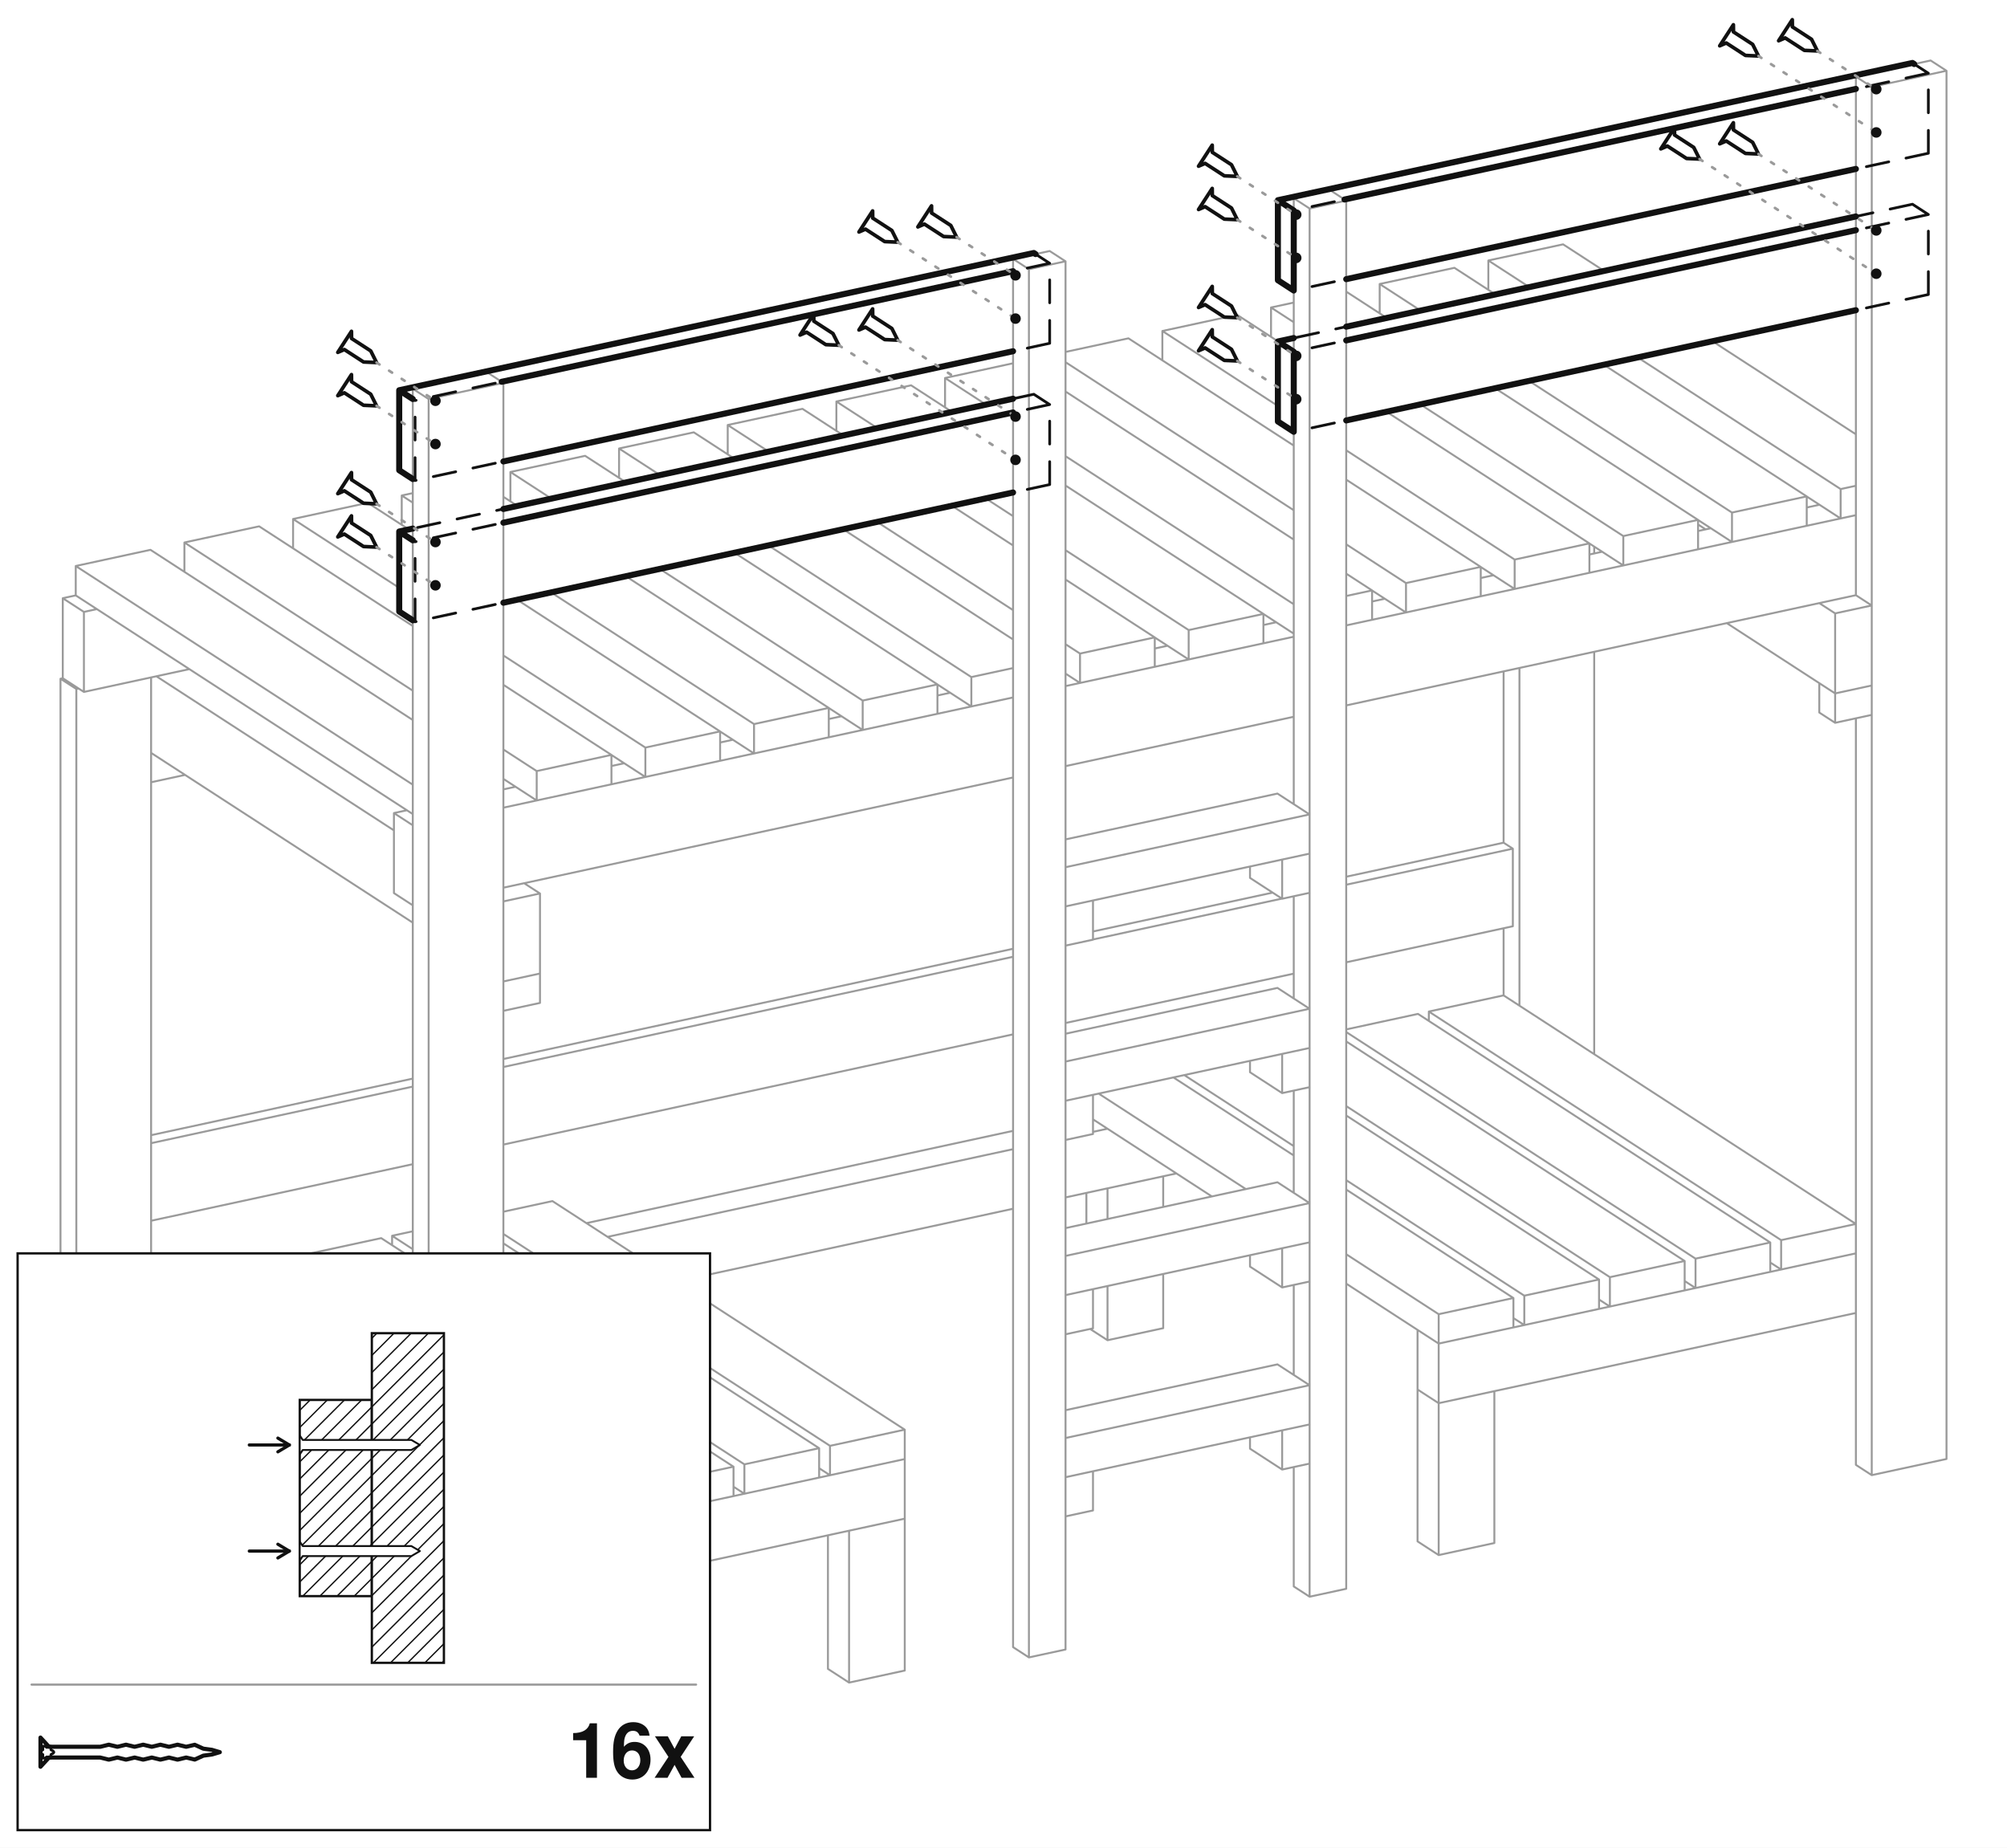
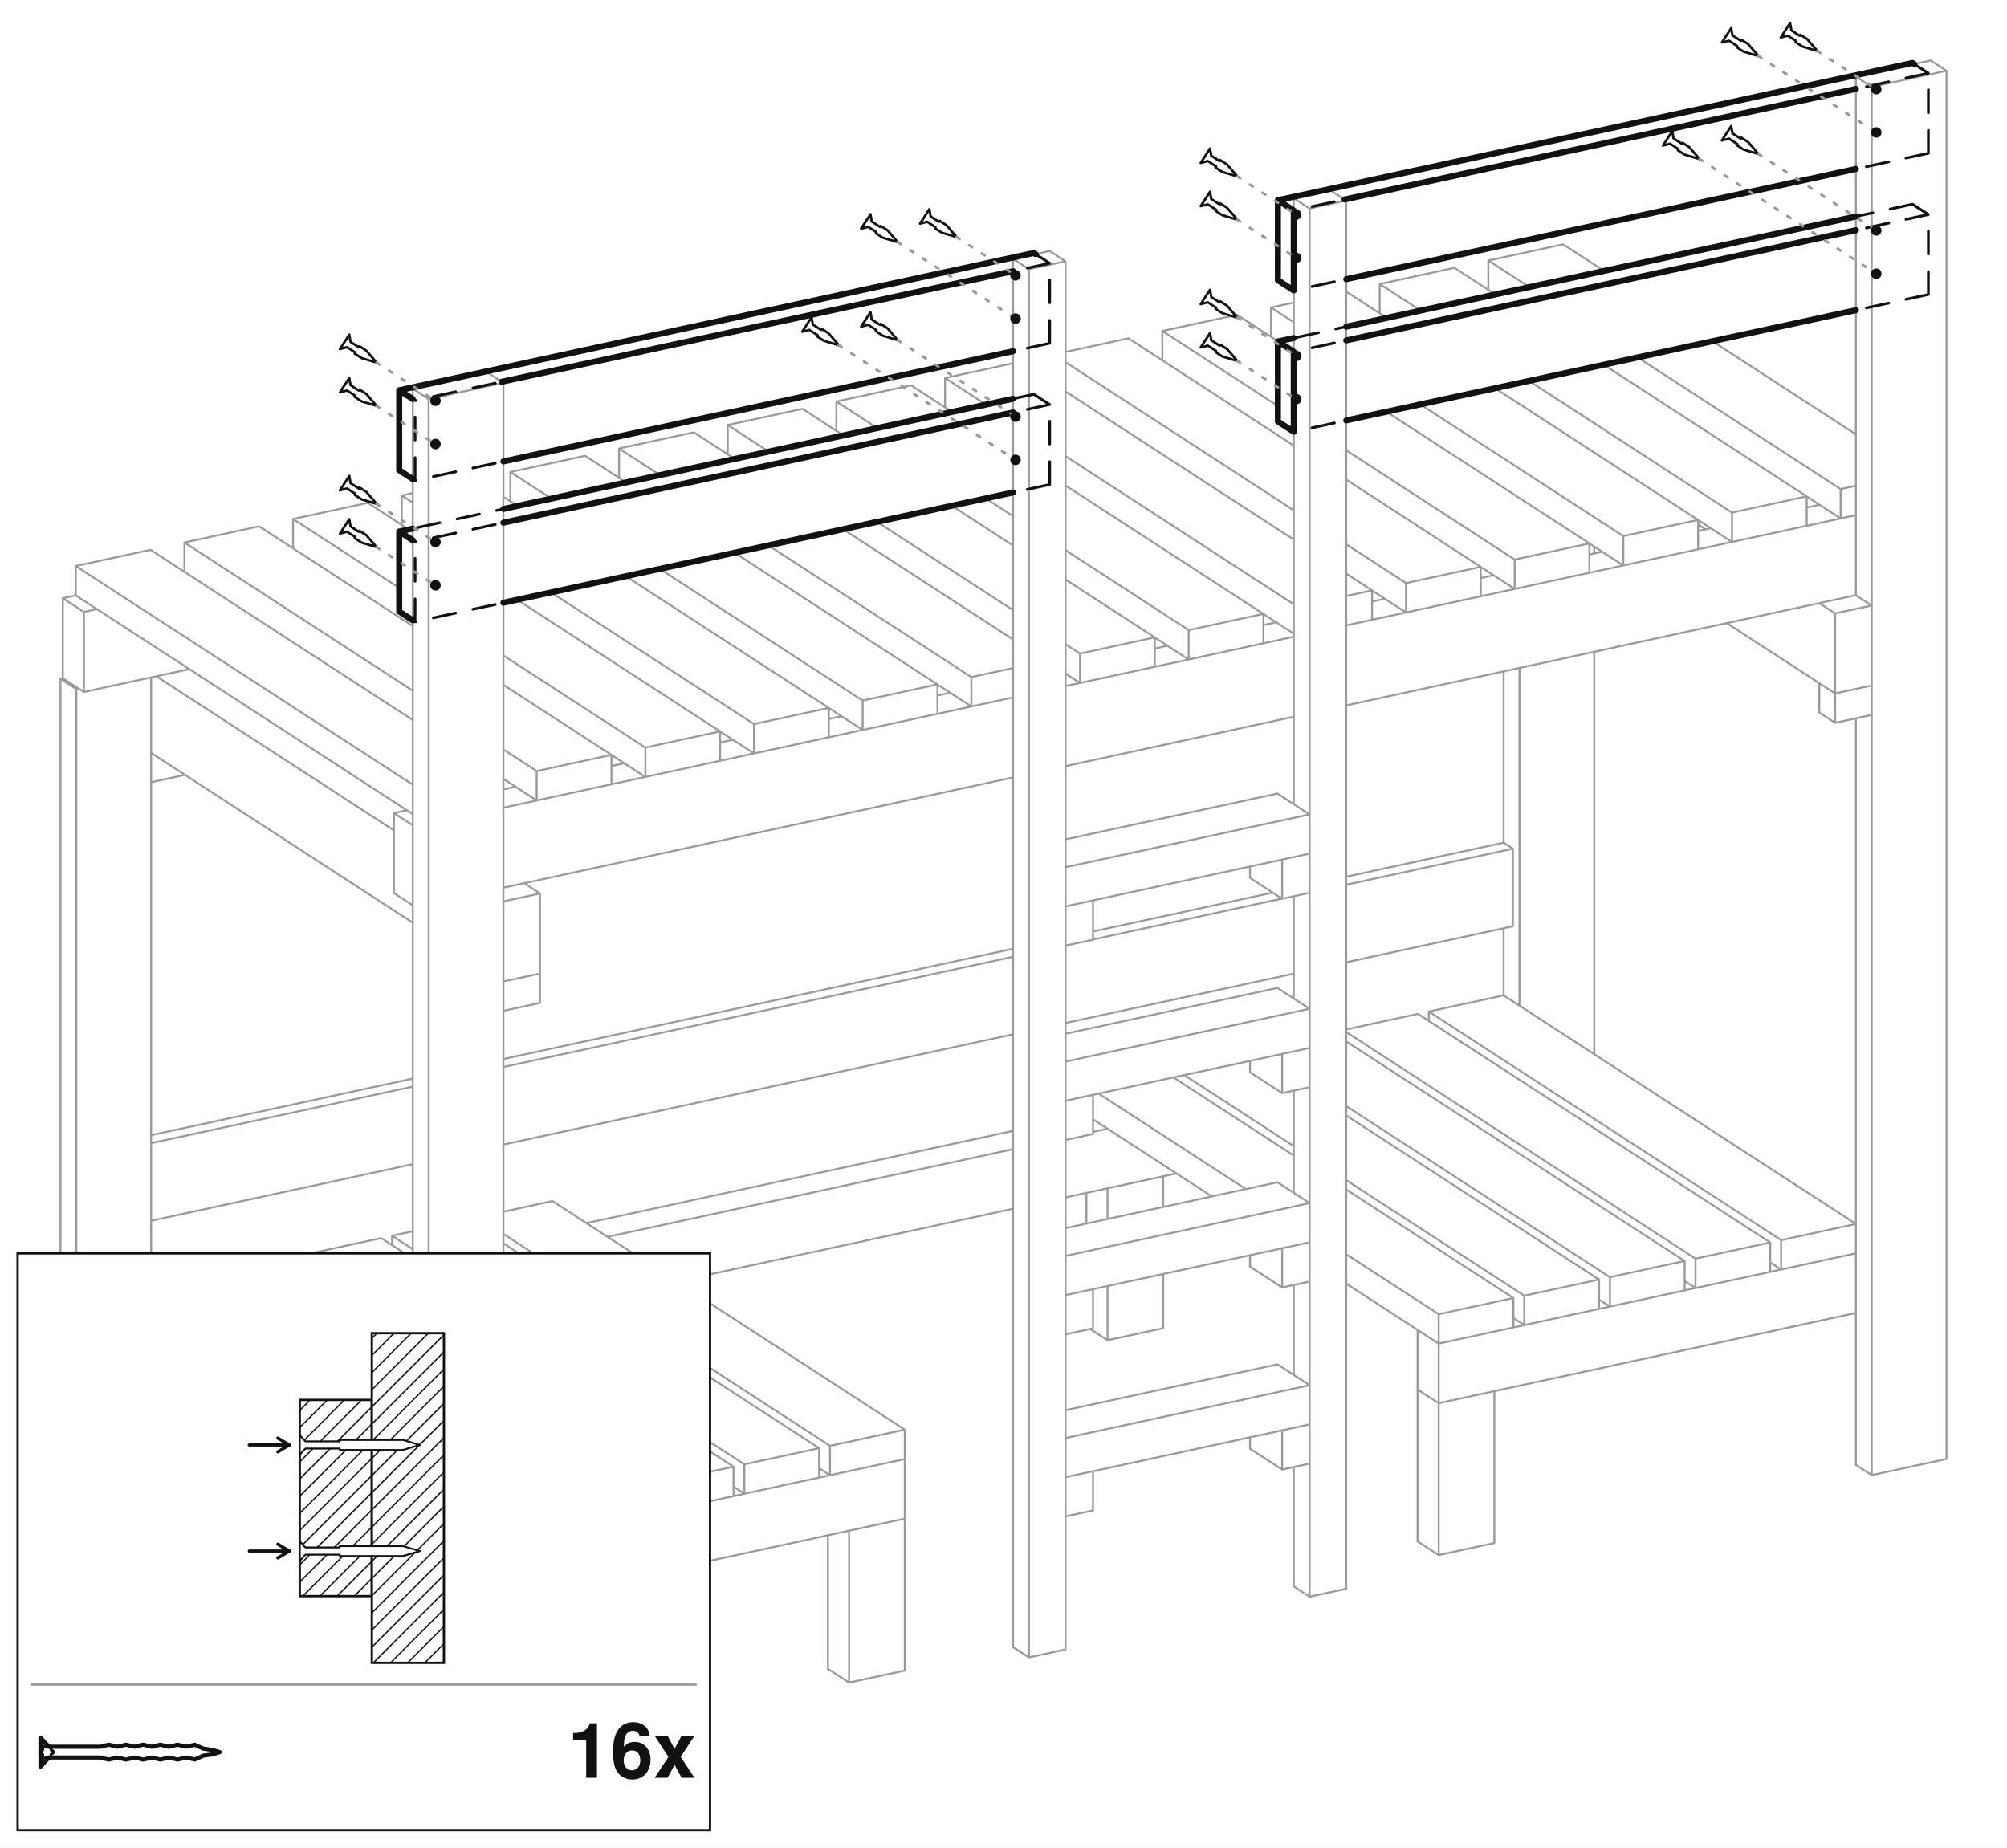
<svg xmlns="http://www.w3.org/2000/svg" viewBox="-1139.38 -919.23 2278.77 2098">
  <rect x="-1139.38" y="-919.23" width="2278.77" height="2098" fill="#ffffff" />
  <path d="M-967.82,592.05 L-961.82,595.94 M-961.82,663.63 L-961.82,595.94 M-967.82,659.73 L-961.82,663.63 M10.87,364.81 L-473.53,469.57 M196.35,413.14 L70.44,440.37 M10.87,453.25 L-371.29,535.91 M-883.59,646.71 L-961.82,663.63 M118.11,362.37 L101.61,365.94 M10.87,385.57 L-449.53,485.14 M-920.26,688.01 L-920.26,654.64 M-967.82,659.73 L-961.82,663.63 M-961.82,697 L-961.82,663.63 M-967.82,693.11 L-961.82,697 M-920.26,688.01 L-961.82,697 M-920.26,654.64 L-961.82,663.63 M670.7,277.72 L670.7,-179.16 M670.7,-290.79 L670.7,-298.63 M567.82,210.97 L567.82,134.75 M567.82,37.59 L567.82,-156.92 M585.82,222.65 L585.82,-160.81 M-967.82,832.19 L-967.82,-150.07 M-1070.7,838.87 L-1070.7,-148.58 M-1070.7,-148.58 L-1052.7,-136.91 M-1052.7,850.55 L-1052.7,-136.91 M-1070.7,838.87 L-1052.7,850.55 M-1068.1,-149.15 L-1070.7,-148.58 M-967.82,832.19 L-1052.7,850.55 M-1050.1,-137.47 L-1052.7,-136.91 M567.82,37.59 L578.32,44.4 M578.32,132.48 L578.32,44.4 M567.82,37.59 L389.13,76.23 M305.65,94.29 L101.61,138.42 M10.87,158.04 L-567.82,283.2 M-670.7,305.45 L-967.82,369.71 M578.32,132.48 L389.13,173.4 M329.56,186.28 L70.44,242.33 M10.87,255.21 L-567.82,380.37 M-670.7,402.62 L-967.82,466.88 M578.32,44.4 L389.13,85.32 M316.15,101.1 L101.61,147.5 M10.87,167.13 L-567.82,292.29 M-670.7,314.54 L-967.82,378.8 M-1068.1,-149.15 L-1068.1,-240.01 M-1068.1,-240.01 L-1044.1,-224.44 M-1044.1,-133.57 L-1044.1,-224.44 M-1068.1,-149.15 L-1044.1,-133.57 M-1053.37,-243.19 L-1068.1,-240.01 M-924.34,-159.47 L-1044.1,-133.57 M-1029.37,-227.62 L-1044.1,-224.44 M-688.7,958.77 L-688.7,914.27 M-688.7,914.27 L-670.7,925.94 M-670.7,970.45 L-670.7,925.94 M-688.7,958.77 L-670.7,970.45 M-686.1,913.7 L-688.7,914.27 M1052.7,-850.55 L1070.7,-838.87 M1070.7,737.35 L1070.7,-838.87 M967.82,744.02 L967.82,-103.61 M967.82,-243.43 L967.82,-832.19 M967.82,-832.19 L985.82,-820.51 M985.82,755.7 L985.82,-820.51 M967.82,744.02 L985.82,755.7 M1052.7,-850.55 L967.82,-832.19 M1070.7,737.35 L985.82,755.7 M1070.7,-838.87 L985.82,-820.51 M-585.82,-496.17 L-567.82,-484.49 M-567.82,1091.72 L-567.82,-484.49 M-670.7,1098.4 L-670.7,-477.81 M-670.7,-477.81 L-652.7,-466.13 M-652.7,1110.08 L-652.7,-466.13 M-670.7,1098.4 L-652.7,1110.08 M-585.82,-496.17 L-670.7,-477.81 M-567.82,1091.72 L-652.7,1110.08 M-567.82,-484.49 L-652.7,-466.13 M985.82,-107.51 L985.82,-140.88 M926.26,-110.19 L926.26,-143.57 M926.26,-143.57 L944.26,-131.89 M944.26,-98.52 L944.26,-131.89 M926.26,-110.19 L944.26,-98.52 M985.82,-107.51 L944.26,-98.52 M985.82,-140.88 L944.26,-131.89 M-967.82,-31.02 L-967.82,-64.4 M-929.24,-39.36 L-967.82,-31.02 M-526.26,219.53 L-526.26,186.15 M-567.82,228.52 L-567.82,195.14 M-526.26,219.53 L-567.82,228.52 M-526.26,186.15 L-567.82,195.14 M967.82,-243.43 L985.82,-231.75 M985.82,-140.88 L985.82,-231.75 M788.62,-323.74 L797.22,-318.16 M926.26,-234.44 L944.26,-222.76 M944.26,-131.89 L944.26,-222.76 M821.22,-211.72 L944.26,-131.89 M985.82,-140.88 L944.26,-131.89 M985.82,-231.75 L944.26,-222.76 M-544.26,83.6 L-526.26,95.28 M-526.26,186.15 L-526.26,95.28 M-961.82,-151.37 L-692.1,23.64 M-567.82,195.14 L-567.82,104.27 M-967.82,-64.4 L-670.7,128.39 M-526.26,186.15 L-567.82,195.14 M-526.26,95.28 L-567.82,104.27 M-692.1,94.82 L-692.1,3.95 M-692.1,3.95 L-670.7,17.84 M-692.1,94.82 L-670.7,108.7 M926.5,-346.12 L912,-342.98 M803.13,-319.43 L788.62,-316.3 M679.75,-292.75 L665.25,-289.61 M556.38,-266.07 L541.87,-262.93 M433,-239.38 L418.5,-236.25 M309.63,-212.7 L295.12,-209.56 M186.25,-186.02 L171.75,-182.88 M-60.5,-132.65 L-75,-129.51 M-183.87,-105.97 L-198.38,-102.83 M-307.25,-79.28 L-321.75,-76.15 M-430.62,-52.6 L-445.13,-49.46 M-554,-25.92 L-567.82,-22.93 M-677.37,0.77 L-692.1,3.95 M967.82,-243.43 L389.13,-118.27 M329.56,-105.39 L70.44,-49.34 M10.87,-36.46 L-567.82,88.7 M967.82,-334.29 L389.13,-209.13 M329.56,-196.25 L70.44,-140.21 M10.87,-127.32 L-567.82,-2.16 M470.11,658.45 L470.11,590.77 M470.11,590.77 L494.11,606.34 M494.11,674.02 L494.11,606.34 M470.11,658.45 L494.11,674.02 M967.82,571.57 L494.11,674.02 M967.82,503.88 L494.11,606.34 M-112.11,805.13 L-112.11,737.45 M-692.1,909.81 L-692.1,842.13 M-692.1,842.13 L-670.7,856.01 M-692.1,909.81 L-670.7,923.7 M-670.7,837.5 L-692.1,842.13 M-112.11,805.13 L-567.82,903.7 M-112.11,737.45 L-567.82,836.01 M181.33,588.84 L181.33,527.3 M181.33,451.22 L181.33,416.39 M94.11,470.08 L94.11,435.25 M118.11,602.52 L118.11,540.97 M118.11,464.89 L118.11,430.06 M98.42,589.74 L118.11,602.52 M181.33,588.84 L118.11,602.52 M181.33,416.39 L118.11,430.06 M557.33,832.8 L557.33,660.35 M470.11,830.91 L470.11,658.45 M470.11,658.45 L494.11,674.02 M494.11,846.48 L494.11,674.02 M470.11,830.91 L494.11,846.48 M557.33,832.8 L494.11,846.48 M557.33,660.35 L494.11,674.02 M-112.11,977.59 L-112.11,805.13 M-199.33,975.69 L-199.33,824 M-175.33,991.26 L-175.33,818.81 M-199.33,975.69 L-175.33,991.26 M-112.11,977.59 L-175.33,991.26 M-112.11,805.13 L-175.33,818.81 M311.06,629.92 L347.56,653.6 M347.56,698.11 L347.56,653.6 M70.44,758.05 L70.44,713.54 M311.06,629.92 L70.44,681.96 M347.56,698.11 L70.44,758.05 M347.56,653.6 L70.44,713.54 M311.06,423.16 L347.56,446.84 M347.56,491.35 L347.56,446.84 M70.44,551.28 L70.44,506.78 M311.06,423.16 L70.44,475.2 M347.56,491.35 L70.44,551.28 M347.56,446.84 L70.44,506.78 M311.06,202.49 L347.56,226.17 M347.56,270.68 L347.56,226.17 M70.44,330.61 L70.44,286.11 M311.06,202.49 L70.44,254.53 M347.56,270.68 L70.44,330.61 M347.56,226.17 L70.44,286.11 M311.06,-18.18 L347.56,5.5 M347.56,50.01 L347.56,5.5 M70.44,109.94 L70.44,65.44 M311.06,-18.18 L70.44,33.86 M347.56,50.01 L70.44,109.94 M347.56,5.5 L70.44,65.44 M371.13,-703.14 L389.13,-691.46 M389.13,884.75 L389.13,-691.46 M329.56,882.07 L329.56,746.51 M329.56,641.93 L329.56,539.74 M329.56,435.16 L329.56,319.08 M329.56,214.49 L329.56,98.41 M329.56,-6.18 L329.56,-694.15 M329.56,-694.15 L347.56,-682.47 M347.56,893.74 L347.56,-682.47 M329.56,882.07 L347.56,893.74 M371.13,-703.14 L329.56,-694.15 M389.13,884.75 L347.56,893.74 M389.13,-691.46 L347.56,-682.47 M52.44,-634.21 L70.44,-622.53 M70.44,953.68 L70.44,-622.53 M10.87,950.99 L10.87,-625.22 M10.87,-625.22 L28.87,-613.54 M28.87,962.67 L28.87,-613.54 M10.87,950.99 L28.87,962.67 M52.44,-634.21 L10.87,-625.22 M70.44,953.68 L28.87,962.67 M70.44,-622.53 L28.87,-613.54 M347.56,742.61 L347.56,698.11 M279.89,725.67 L279.89,712.75 M316.39,749.36 L316.39,704.85 M279.89,725.67 L316.39,749.36 M347.56,742.61 L316.39,749.36 M347.56,698.11 L316.39,704.85 M347.56,535.85 L347.56,491.35 M279.89,518.91 L279.89,505.98 M316.39,542.59 L316.39,498.09 M279.89,518.91 L316.39,542.59 M347.56,535.85 L316.39,542.59 M347.56,491.35 L316.39,498.09 M347.56,315.18 L347.56,270.68 M279.89,298.24 L279.89,285.31 M316.39,321.93 L316.39,277.42 M279.89,298.24 L316.39,321.93 M347.56,315.18 L316.39,321.93 M347.56,270.68 L316.39,277.42 M347.56,94.51 L347.56,50.01 M279.89,77.57 L279.89,64.64 M316.39,101.26 L316.39,56.75 M279.89,77.57 L316.39,101.26 M347.56,94.51 L316.39,101.26 M347.56,50.01 L316.39,56.75 M101.61,795.81 L101.61,751.3 M70.44,802.55 L70.44,758.05 M101.61,795.81 L70.44,802.55 M101.61,751.3 L70.44,758.05 M101.61,589.05 L101.61,544.54 M70.44,595.79 L70.44,551.28 M101.61,589.05 L70.44,595.79 M101.61,544.54 L70.44,551.28 M101.61,368.38 L101.61,323.87 M70.44,375.12 L70.44,330.61 M101.61,368.38 L70.44,375.12 M101.61,323.87 L70.44,330.61 M101.61,147.71 L101.61,103.2 M70.44,154.45 L70.44,109.94 M101.61,147.71 L70.44,154.45 M101.61,103.2 L70.44,109.94 M567.82,210.97 L967.82,470.5 M967.82,503.88 L967.82,470.5 M482.95,240 L482.95,229.32 M482.95,229.32 L882.95,488.86 M882.95,522.24 L882.95,488.86 M870.61,514.23 L882.95,522.24 M567.82,210.97 L482.95,229.32 M967.82,503.88 L882.95,522.24 M967.82,470.5 L882.95,488.86 M470.61,231.99 L870.61,491.53 M870.61,524.91 L870.61,491.53 M389.13,252.55 L785.74,509.88 M785.74,543.26 L785.74,509.88 M773.4,535.26 L785.74,543.26 M470.61,231.99 L389.13,249.62 M870.61,524.91 L785.74,543.26 M870.61,491.53 L785.74,509.88 M389.13,263.23 L773.4,512.55 M773.4,545.93 L773.4,512.55 M389.13,336.65 L688.53,530.91 M688.53,564.29 L688.53,530.91 M676.19,556.28 L688.53,564.29 M773.4,545.93 L688.53,564.29 M773.4,512.55 L688.53,530.91 M389.13,347.32 L676.19,533.58 M676.19,566.96 L676.19,533.58 M205.27,301.45 L329.56,382.1 M389.13,420.75 L591.32,551.93 M591.32,585.31 L591.32,551.93 M578.98,577.31 L591.32,585.31 M676.19,566.96 L591.32,585.31 M676.19,533.58 L591.32,551.93 M192.93,304.12 L329.56,392.77 M389.13,431.42 L578.98,554.6 M578.98,587.98 L578.98,554.6 M108.06,322.48 L275.19,430.92 M389.13,504.85 L494.11,572.96 M494.11,606.34 L494.11,572.96 M101.61,351.67 L236.61,439.26 M389.13,538.23 L494.11,606.34 M578.98,587.98 L494.11,606.34 M578.98,554.6 L494.11,572.96 M-900.95,528.64 L-670.7,678.04 M-567.82,744.78 L-500.95,788.17 M-500.95,821.55 L-500.95,788.17 M-967.82,558.67 L-670.7,751.46 M-967.82,592.05 L-670.7,784.84 M-900.95,528.64 L-967.82,543.1 M-500.95,821.55 L-567.82,836.01 M-500.95,788.17 L-567.82,802.63 M-803.74,507.61 L-670.7,593.94 M-567.82,660.68 L-403.74,767.15 M-403.74,800.52 L-403.74,767.15 M-888.61,536.64 L-888.61,525.97 M-888.61,525.97 L-670.7,667.36 M-567.82,734.11 L-488.61,785.5 M-488.61,818.88 L-488.61,785.5 M-500.95,810.87 L-488.61,818.88 M-803.74,507.61 L-888.61,525.97 M-403.74,800.52 L-488.61,818.88 M-403.74,767.15 L-488.61,785.5 M-706.53,486.59 L-670.7,509.84 M-567.82,576.58 L-306.53,746.12 M-306.53,779.5 L-306.53,746.12 M-791.4,515.62 L-791.4,504.94 M-791.4,504.94 L-670.7,583.26 M-567.82,650.01 L-391.4,764.48 M-391.4,797.86 L-391.4,764.48 M-403.74,789.85 L-391.4,797.86 M-706.53,486.59 L-791.4,504.94 M-306.53,779.5 L-391.4,797.86 M-306.53,746.12 L-391.4,764.48 M-567.82,492.48 L-209.32,725.1 M-209.32,758.47 L-209.32,725.1 M-694.19,494.59 L-694.19,483.92 M-694.19,483.92 L-670.7,499.16 M-567.82,565.91 L-294.19,743.45 M-294.19,776.83 L-294.19,743.45 M-306.53,768.82 L-294.19,776.83 M-670.7,478.84 L-694.19,483.92 M-209.32,758.47 L-294.19,776.83 M-209.32,725.1 L-294.19,743.45 M-512.11,444.54 L-112.11,704.07 M-112.11,737.45 L-112.11,704.07 M-567.82,481.81 L-196.98,722.43 M-196.98,755.81 L-196.98,722.43 M-209.32,747.8 L-196.98,755.81 M-512.11,444.54 L-567.82,456.59 M-112.11,737.45 L-196.98,755.81 M-112.11,704.07 L-196.98,722.43 M635.37,-641.81 L681.92,-611.62 M804.95,-531.79 L967.82,-426.11 M550.5,-590.15 L550.5,-623.46 M550.5,-623.46 L597.05,-593.26 M720.08,-513.43 L950.5,-363.92 M950.5,-330.55 L950.5,-363.92 M912,-355.53 L950.5,-330.55 M635.37,-641.81 L550.5,-623.46 M967.82,-334.29 L950.5,-330.55 M967.82,-367.67 L950.5,-363.92 M-475,-401.66 L-428.46,-371.46 M-305.43,-291.64 L-75,-142.13 M-75,-108.75 L-75,-142.13 M-559.87,-350 L-559.87,-383.31 M-559.87,-383.31 L-513.33,-353.11 M-390.3,-273.28 L-159.87,-123.77 M-159.87,-90.39 L-159.87,-123.77 M-198.38,-115.38 L-159.87,-90.39 M-475,-401.66 L-559.87,-383.31 M-75,-108.75 L-159.87,-90.39 M-75,-142.13 L-159.87,-123.77 M-567.82,-355.16 L-551.83,-344.78 M-428.8,-264.95 L-198.38,-115.44 M-198.38,-82.07 L-198.38,-115.44 M-683.25,-323.31 L-683.25,-356.62 M-683.25,-356.62 L-670.7,-348.48 M-513.67,-246.6 L-283.25,-97.09 M-283.25,-63.71 L-283.25,-97.09 M-321.75,-88.69 L-283.25,-63.71 M-670.7,-359.34 L-683.25,-356.62 M-198.38,-82.07 L-283.25,-63.71 M-198.38,-115.44 L-283.25,-97.09 M-721.75,-348.3 L-675.21,-318.1 M-552.18,-238.27 L-321.75,-88.76 M-321.75,-55.38 L-321.75,-88.76 M-806.62,-296.63 L-806.62,-329.94 M-806.62,-329.94 L-686.1,-251.74 M-567.82,-175 L-406.62,-70.41 M-406.62,-37.03 L-406.62,-70.41 M-445.13,-62.01 L-406.62,-37.03 M-721.75,-348.3 L-806.62,-329.94 M-321.75,-55.38 L-406.62,-37.03 M-321.75,-88.76 L-406.62,-70.41 M-845.13,-321.61 L-670.7,-208.43 M-567.82,-141.69 L-445.13,-62.08 M-445.13,-28.7 L-445.13,-62.08 M-930,-269.95 L-930,-303.26 M-930,-303.26 L-670.7,-135.01 M-567.82,-68.26 L-530,-43.72 M-530,-10.34 L-530,-43.72 M-567.82,-34.89 L-530,-10.34 M-845.13,-321.61 L-930,-303.26 M-445.13,-28.7 L-530,-10.34 M-445.13,-62.08 L-530,-43.72 M-968.5,-294.93 L-670.7,-101.7 M-1053.37,-243.19 L-1053.37,-276.57 M-1053.37,-276.57 L-670.7,-28.28 M-1053.37,-243.19 L-670.7,5.1 M-968.5,-294.93 L-1053.37,-276.57 M512,-615.13 L558.54,-584.93 M681.57,-505.1 L912,-355.6 M912,-322.22 L912,-355.6 M427.13,-563.46 L427.13,-596.78 M427.13,-596.78 L473.67,-566.58 M596.7,-486.75 L827.13,-337.24 M827.13,-303.86 L827.13,-337.24 M788.62,-328.85 L827.13,-303.86 M512,-615.13 L427.13,-596.78 M912,-322.22 L827.13,-303.86 M912,-355.6 L827.13,-337.24 M389.13,-588.12 L435.17,-558.25 M558.2,-478.42 L788.62,-328.91 M788.62,-295.53 L788.62,-328.91 M303.75,-536.78 L303.75,-570.09 M303.75,-570.09 L329.56,-553.35 M473.33,-460.07 L703.75,-310.56 M703.75,-277.18 L703.75,-310.56 M665.25,-302.16 L703.75,-277.18 M329.56,-575.67 L303.75,-570.09 M788.62,-295.53 L703.75,-277.18 M788.62,-328.91 L703.75,-310.56 M265.25,-561.76 L311.79,-531.56 M434.82,-451.74 L665.25,-302.23 M665.25,-268.85 L665.25,-302.23 M180.38,-510.1 L180.38,-543.41 M180.38,-543.41 L311.56,-458.29 M389.13,-407.96 L580.38,-283.87 M580.38,-250.49 L580.38,-283.87 M541.87,-275.48 L580.38,-250.49 M265.25,-561.76 L180.38,-543.41 M665.25,-268.85 L580.38,-250.49 M665.25,-302.23 L580.38,-283.87 M141.87,-535.08 L329.56,-413.3 M389.13,-374.65 L541.87,-275.55 M541.87,-242.17 L541.87,-275.55 M70.44,-508.01 L329.56,-339.88 M389.13,-301.23 L457,-257.19 M457,-223.81 L457,-257.19 M418.5,-248.79 L457,-223.81 M141.87,-535.08 L70.44,-519.63 M541.87,-242.17 L457,-223.81 M541.87,-275.55 L457,-257.19 M70.44,-474.7 L329.56,-306.57 M389.13,-267.92 L418.5,-248.86 M418.5,-215.48 L418.5,-248.86 M-66.37,-456.73 L-66.37,-490.04 M-66.37,-490.04 L-19.83,-459.84 M70.44,-401.28 L329.56,-233.14 M295.12,-222.11 L329.56,-199.76 M10.87,-506.75 L-66.37,-490.04 M418.5,-215.48 L389.13,-209.13 M418.5,-248.86 L389.13,-242.51 M-104.88,-481.71 L-58.33,-451.51 M70.44,-367.96 L295.12,-222.18 M295.12,-188.8 L295.12,-222.18 M-189.75,-430.05 L-189.75,-463.36 M-189.75,-463.36 L-143.2,-433.16 M-20.17,-353.33 L10.87,-333.19 M70.44,-294.54 L210.25,-203.82 M210.25,-170.44 L210.25,-203.82 M171.75,-195.43 L210.25,-170.44 M-104.88,-481.71 L-189.75,-463.36 M295.12,-188.8 L210.25,-170.44 M295.12,-222.18 L210.25,-203.82 M-228.25,-455.03 L-181.71,-424.83 M-58.68,-345 L10.87,-299.88 M70.44,-261.23 L171.75,-195.5 M171.75,-162.12 L171.75,-195.5 M-313.12,-403.36 L-313.12,-436.67 M-313.12,-436.67 L-266.58,-406.48 M-143.55,-326.65 L10.87,-226.46 M70.44,-187.81 L86.88,-177.14 M86.88,-143.76 L86.88,-177.14 M70.44,-154.43 L86.88,-143.76 M-228.25,-455.03 L-313.12,-436.67 M171.75,-162.12 L86.88,-143.76 M171.75,-195.5 L86.88,-177.14 M-351.63,-428.35 L-305.08,-398.15 M-182.05,-318.32 L10.87,-193.15 M-436.5,-376.68 L-436.5,-409.99 M-436.5,-409.99 L-389.95,-379.79 M-266.92,-299.96 L-36.5,-150.46 M-36.5,-117.08 L-36.5,-150.46 M-75,-142.06 L-36.5,-117.08 M-351.63,-428.35 L-436.5,-409.99 M10.87,-127.32 L-36.5,-117.08 M10.87,-160.7 L-36.5,-150.46" fill="none" stroke="#9a9a9a" stroke-width="2.2" stroke-linecap="round" stroke-linejoin="round" />
  <path d="M1032.1,-687.35 L1050.1,-675.67 M1050.1,-584.81 L1050.1,-675.67 M311.56,-440.65 L311.56,-531.52 M311.56,-531.52 L329.56,-519.84 M329.56,-428.97 L329.56,-519.84 M311.56,-440.65 L329.56,-428.97 M1032.1,-687.35 L311.56,-531.52 M1050.1,-584.81 L329.56,-428.97 M1050.1,-675.67 L329.56,-519.84 M1032.1,-847.75 L1050.1,-836.08 M1050.1,-745.21 L1050.1,-836.08 M311.56,-601.05 L311.56,-691.92 M311.56,-691.92 L329.56,-680.24 M329.56,-589.38 L329.56,-680.24 M311.56,-601.05 L329.56,-589.38 M1032.1,-847.75 L311.56,-691.92 M1050.1,-745.21 L329.56,-589.38 M1050.1,-836.08 L329.56,-680.24 M34.44,-471.58 L52.44,-459.9 M52.44,-369.04 L52.44,-459.9 M-686.1,-224.88 L-686.1,-315.74 M-686.1,-315.74 L-668.1,-304.06 M-668.1,-213.2 L-668.1,-304.06 M-686.1,-224.88 L-668.1,-213.2 M34.44,-471.58 L-686.1,-315.74 M52.44,-369.04 L-668.1,-213.2 M52.44,-459.9 L-668.1,-304.06 M34.44,-631.98 L52.44,-620.3 M52.44,-529.44 L52.44,-620.3 M-686.1,-385.28 L-686.1,-476.14 M-686.1,-476.14 L-668.1,-464.47 M-668.1,-373.6 L-668.1,-464.47 M-686.1,-385.28 L-668.1,-373.6 M34.44,-631.98 L-686.1,-476.14 M52.44,-529.44 L-668.1,-373.6 M52.44,-620.3 L-668.1,-464.47" fill="none" stroke="#111111" stroke-width="3.09" stroke-linecap="round" stroke-linejoin="round" stroke-dasharray="26 20" />
  <path d="M311.56,-440.65 L311.56,-531.52 M311.56,-531.52 L329.56,-519.84 M329.56,-428.97 L329.56,-519.84 M311.56,-440.65 L329.56,-428.97 M967.82,-673.45 L389.13,-548.29 M329.56,-535.41 L311.56,-531.52 M967.82,-567.01 L389.13,-441.86 M967.82,-657.88 L389.13,-532.72 M1032.1,-847.75 L1034.02,-846.51 M311.56,-601.05 L311.56,-691.92 M311.56,-691.92 L329.56,-680.24 M329.56,-589.38 L329.56,-680.24 M311.56,-601.05 L329.56,-589.38 M1032.1,-847.75 L311.56,-691.92 M967.82,-727.42 L389.13,-602.26 M967.82,-818.28 L387.21,-692.71 M-686.1,-224.88 L-686.1,-315.74 M-686.1,-315.74 L-670.7,-305.75 M-686.1,-224.88 L-670.7,-214.88 M10.87,-466.48 L-567.82,-341.32 M-670.7,-319.07 L-686.1,-315.74 M10.87,-360.04 L-567.82,-234.89 M10.87,-450.91 L-567.82,-325.75 M34.44,-631.98 L36.36,-630.73 M-686.1,-385.28 L-686.1,-476.14 M-686.1,-476.14 L-670.7,-466.15 M-686.1,-385.28 L-670.7,-375.29 M34.44,-631.98 L-686.1,-476.14 M10.87,-520.45 L-567.82,-395.29 M10.87,-611.31 L-569.75,-485.74" fill="none" stroke="#111111" stroke-width="6.87" stroke-linecap="round" stroke-linejoin="round" />
  <rect x="-1119.38" y="503.89" width="786.17" height="654.88" rx="0" fill="#ffffff" stroke="#111111" stroke-width="2.61" />
  <rect x="-799.04" y="670.29" width="81.84" height="222.78" rx="0" fill="#ffffff" stroke="#111111" stroke-width="2.61" />
  <path d="M-799.04,682.13 L-787.2,670.29 M-799.04,701.62 L-767.71,670.29 M-799.04,721.1 L-748.23,670.29 M-799.04,740.59 L-728.74,670.29 M-799.04,760.07 L-717.2,678.23 M-799.04,779.56 L-717.2,697.72 M-799.04,799.04 L-717.2,717.2 M-799.04,818.53 L-717.2,736.69 M-799.04,838.01 L-717.2,756.17 M-799.04,857.5 L-717.2,775.66 M-799.04,876.98 L-717.2,795.14 M-795.64,893.07 L-717.2,814.63 M-776.16,893.07 L-717.2,834.11 M-756.67,893.07 L-717.2,853.6 M-737.19,893.07 L-717.2,873.08 M-717.7,893.07 L-717.2,892.57" fill="none" stroke="#111111" stroke-width="1.51" />
  <rect x="-717.2" y="594.54" width="81.84" height="374.27" rx="0" fill="#ffffff" stroke="#111111" stroke-width="2.61" />
  <path d="M-717.2,600.29 L-711.45,594.54 M-717.2,619.78 L-691.97,594.54 M-717.2,639.26 L-672.48,594.54 M-717.2,658.75 L-653,594.54 M-717.2,678.23 L-635.37,596.4 M-717.2,697.72 L-635.37,615.88 M-717.2,717.2 L-635.37,635.37 M-717.2,736.69 L-635.37,654.85 M-717.2,756.17 L-635.37,674.34 M-717.2,775.66 L-635.37,693.82 M-717.2,795.14 L-635.37,713.31 M-717.2,814.63 L-635.37,732.79 M-717.2,834.11 L-635.37,752.28 M-717.2,853.6 L-635.37,771.76 M-717.2,873.08 L-635.37,791.25 M-717.2,892.57 L-635.37,810.73 M-717.2,912.05 L-635.37,830.22 M-717.2,931.54 L-635.37,849.7 M-717.2,951.03 L-635.37,869.19 M-715.51,968.81 L-635.37,888.67 M-696.02,968.81 L-635.37,908.16 M-676.54,968.81 L-635.37,927.64 M-657.05,968.81 L-635.37,947.13 M-637.57,968.81 L-635.37,966.61" fill="none" stroke="#111111" stroke-width="1.51" />
-   <path d="M-799.04,831.12 L-795.63,836.24 L-672.31,836.24 L-662.64,841.92 L-672.31,847.6 L-795.63,847.6 L-799.04,852.72 Z" fill="#ffffff" stroke="#111111" stroke-width="2.09" stroke-linejoin="round" />
+   <path d="M-799.04,853 L-792.61,846.01 L-753.62,846.01 L-753.62,847.6 L-681.97,847.6 L-662.64,841.92 L-681.97,836.24 L-753.62,836.24 L-753.62,837.83 L-792.61,837.83 L-799.04,830.84 Z" fill="#ffffff" stroke="#111111" stroke-width="2.09" stroke-linejoin="round" />
  <path d="M-856.33,841.92 L-810.92,841.92" fill="none" stroke="#111111" stroke-width="3.61" stroke-linecap="round" />
  <path d="M-810.92,841.92 L-823.87,834.13" fill="none" stroke="#111111" stroke-width="3.61" stroke-linecap="round" />
  <path d="M-810.92,841.92 L-823.87,849.71" fill="none" stroke="#111111" stroke-width="3.61" stroke-linecap="round" />
-   <path d="M-799.04,710.64 L-795.63,715.75 L-672.31,715.75 L-662.64,721.44 L-672.31,727.12 L-795.63,727.12 L-799.04,732.24 Z" fill="#ffffff" stroke="#111111" stroke-width="2.09" stroke-linejoin="round" />
+   <path d="M-799.04,732.52 L-792.61,725.53 L-753.62,725.53 L-753.62,727.12 L-681.97,727.12 L-662.64,721.44 L-681.97,715.75 L-753.62,715.75 L-753.62,717.35 L-792.61,717.35 L-799.04,710.36 Z" fill="#ffffff" stroke="#111111" stroke-width="2.09" stroke-linejoin="round" />
  <path d="M-856.33,721.44 L-810.92,721.44" fill="none" stroke="#111111" stroke-width="3.61" stroke-linecap="round" />
  <path d="M-810.92,721.44 L-823.87,713.64" fill="none" stroke="#111111" stroke-width="3.61" stroke-linecap="round" />
  <path d="M-810.92,721.44 L-823.87,729.23" fill="none" stroke="#111111" stroke-width="3.61" stroke-linecap="round" />
  <path d="M-1103.59,993.53 L-349.01,993.53" fill="none" stroke="#9a9a9a" stroke-width="2.4" stroke-linecap="round" />
  <svg x="-1103.59" y="1019.34" width="223.98" height="101.81" viewBox="0 0 264 120" preserveAspectRatio="xMidYMid meet">
    <g fill="none" stroke="#111" stroke-width="5.5" stroke-linecap="round" stroke-linejoin="round">
      <g transform="scale(4) translate(3 15)" stroke-width="1.38">
        <path d="M 0 -4.88 L 2.83 -1.8 L 19.98 -1.8 L 19.98 -1.8 L 22.86 -2.5 L 25.73 -1.8 L 28.61 -2.5 L 31.48 -1.8 L 34.36 -2.5 L 37.23 -1.8 L 40.11 -2.5 L 42.98 -1.8 L 45.86 -2.5 L 48.73 -1.8 L 51.61 -2.47 L 54.48 -1.17 L 57.36 -0.78 L 60 0 L 60 0 L 60 0 L 57.36 0.78 L 54.48 1.17 L 51.61 2.47 L 48.73 1.8 L 45.86 2.5 L 42.98 1.8 L 40.11 2.5 L 37.23 1.8 L 34.36 2.5 L 31.48 1.8 L 28.61 2.5 L 25.73 1.8 L 22.86 2.5 L 19.98 1.8 L 19.98 1.8 L 2.83 1.8 L 0 4.88 Z" />
        <path d="M 4.49 0 L 4.26 0.37 L 3.8 0.6 L 3.5 0.78 L 3.49 1.13 L 3.53 1.64 L 3.32 2.03 L 2.88 2.02 L 2.45 1.73 L 2.15 1.56 L 1.85 1.73 L 1.42 2.02 L 0.98 2.03 L 0.77 1.64 L 0.81 1.13 L 0.8 0.78 L 0.5 0.6 L 0.04 0.37 L -0.19 0 L 0.04 -0.37 L 0.5 -0.6 L 0.8 -0.78 L 0.81 -1.13 L 0.77 -1.64 L 0.98 -2.03 L 1.42 -2.02 L 1.85 -1.73 L 2.15 -1.56 L 2.45 -1.73 L 2.88 -2.02 L 3.32 -2.03 L 3.53 -1.64 L 3.49 -1.13 L 3.5 -0.78 L 3.8 -0.6 L 4.26 -0.37 Z" stroke-width="0.88" />
      </g>
    </g>
  </svg>
  <text x="-349.01" y="1099.34" font-family="Helvetica, Arial, sans-serif" font-size="87.27" font-weight="bold" text-anchor="end" fill="#111111">16x</text>
-   <path d="M895.6,-896.86 L895.7,-888.75 L917.47,-874.62 L924.08,-861.39 L909.3,-862.04 L887.53,-876.16 L880.09,-872.95 Z" fill="#ffffff" stroke="#111111" stroke-width="4.12" stroke-linejoin="round" />
+   <path d="M882.53,-876.72 L890.63,-878.8 L900.08,-872.67 L899.31,-871.5 L907.1,-866.45 L924.08,-861.39 L912.54,-874.84 L904.76,-879.89 L904,-878.71 L894.55,-884.84 L893.15,-893.08 Z" fill="#ffffff" stroke="#111111" stroke-width="2.75" stroke-linejoin="round" />
  <path d="M924.08,-861.39 L990.96,-818" fill="none" stroke="#9a9a9a" stroke-width="3.02" stroke-linecap="round" stroke-dasharray="4 13" />
  <circle cx="990.96" cy="-818" r="5.98" fill="#111111" />
-   <path d="M828.72,-891.11 L828.82,-883 L850.59,-868.87 L857.2,-855.64 L842.42,-856.29 L820.65,-870.42 L813.21,-867.2 Z" fill="#ffffff" stroke="#111111" stroke-width="4.12" stroke-linejoin="round" />
+   <path d="M815.65,-870.98 L823.75,-873.06 L833.2,-866.93 L832.43,-865.75 L840.22,-860.7 L857.2,-855.64 L845.66,-869.09 L837.88,-874.14 L837.12,-872.97 L827.67,-879.1 L826.27,-887.34 Z" fill="#ffffff" stroke="#111111" stroke-width="2.75" stroke-linejoin="round" />
  <path d="M857.2,-855.64 L990.96,-768.86" fill="none" stroke="#9a9a9a" stroke-width="3.02" stroke-linecap="round" stroke-dasharray="4 13" />
  <circle cx="990.96" cy="-768.86" r="5.98" fill="#111111" />
-   <path d="M236.99,-754.41 L237.09,-746.3 L258.86,-732.18 L265.47,-718.95 L250.69,-719.59 L228.92,-733.72 L221.47,-730.51 Z" fill="#ffffff" stroke="#111111" stroke-width="4.12" stroke-linejoin="round" />
+   <path d="M223.92,-734.28 L232.02,-736.36 L241.46,-730.23 L240.7,-729.06 L248.49,-724 L265.47,-718.95 L253.93,-732.39 L246.15,-737.44 L245.38,-736.27 L235.93,-742.4 L234.54,-750.64 Z" fill="#ffffff" stroke="#111111" stroke-width="2.75" stroke-linejoin="round" />
  <path d="M265.47,-718.95 L332.35,-675.55" fill="none" stroke="#9a9a9a" stroke-width="3.02" stroke-linecap="round" stroke-dasharray="4 13" />
  <circle cx="332.35" cy="-675.55" r="5.98" fill="#111111" />
-   <path d="M828.72,-779.85 L828.82,-771.74 L850.59,-757.61 L857.2,-744.38 L842.42,-745.03 L820.65,-759.15 L813.21,-755.94 Z" fill="#ffffff" stroke="#111111" stroke-width="4.12" stroke-linejoin="round" />
+   <path d="M815.65,-759.72 L823.75,-761.8 L833.2,-755.67 L832.43,-754.49 L840.22,-749.44 L857.2,-744.38 L845.66,-757.83 L837.88,-762.88 L837.12,-761.71 L827.67,-767.84 L826.27,-776.07 Z" fill="#ffffff" stroke="#111111" stroke-width="2.75" stroke-linejoin="round" />
  <path d="M857.2,-744.38 L990.96,-657.59" fill="none" stroke="#9a9a9a" stroke-width="3.02" stroke-linecap="round" stroke-dasharray="4 13" />
  <circle cx="990.96" cy="-657.59" r="5.98" fill="#111111" />
-   <path d="M236.99,-705.27 L237.09,-697.16 L258.86,-683.04 L265.47,-669.81 L250.69,-670.45 L228.92,-684.58 L221.47,-681.36 Z" fill="#ffffff" stroke="#111111" stroke-width="4.12" stroke-linejoin="round" />
+   <path d="M223.92,-685.14 L232.02,-687.22 L241.46,-681.09 L240.7,-679.91 L248.49,-674.86 L265.47,-669.81 L253.93,-683.25 L246.15,-688.3 L245.38,-687.13 L235.93,-693.26 L234.54,-701.5 Z" fill="#ffffff" stroke="#111111" stroke-width="2.75" stroke-linejoin="round" />
  <path d="M265.47,-669.81 L332.35,-626.41" fill="none" stroke="#9a9a9a" stroke-width="3.02" stroke-linecap="round" stroke-dasharray="4 13" />
  <circle cx="332.35" cy="-626.41" r="5.98" fill="#111111" />
-   <path d="M761.84,-774.1 L761.94,-765.99 L783.71,-751.87 L790.32,-738.63 L775.54,-739.28 L753.77,-753.41 L746.33,-750.19 Z" fill="#ffffff" stroke="#111111" stroke-width="4.12" stroke-linejoin="round" />
+   <path d="M748.78,-753.97 L756.87,-756.05 L766.32,-749.92 L765.56,-748.74 L773.34,-743.69 L790.32,-738.63 L778.78,-752.08 L771,-757.13 L770.24,-755.96 L760.79,-762.09 L759.39,-770.33 Z" fill="#ffffff" stroke="#111111" stroke-width="2.75" stroke-linejoin="round" />
  <path d="M790.32,-738.63 L990.96,-608.45" fill="none" stroke="#9a9a9a" stroke-width="3.02" stroke-linecap="round" stroke-dasharray="4 13" />
  <circle cx="990.96" cy="-608.45" r="5.98" fill="#111111" />
-   <path d="M-81.71,-685.49 L-81.61,-677.37 L-59.84,-663.25 L-53.23,-650.02 L-68.01,-650.67 L-89.78,-664.79 L-97.22,-661.58 Z" fill="#ffffff" stroke="#111111" stroke-width="4.12" stroke-linejoin="round" />
+   <path d="M-94.78,-665.35 L-86.68,-667.43 L-77.23,-661.3 L-78,-660.13 L-70.21,-655.08 L-53.23,-650.02 L-64.77,-663.47 L-72.55,-668.52 L-73.31,-667.34 L-82.76,-673.47 L-84.16,-681.71 Z" fill="#ffffff" stroke="#111111" stroke-width="2.75" stroke-linejoin="round" />
  <path d="M-53.23,-650.02 L13.65,-606.62" fill="none" stroke="#9a9a9a" stroke-width="3.02" stroke-linecap="round" stroke-dasharray="4 13" />
  <circle cx="13.65" cy="-606.62" r="5.98" fill="#111111" />
-   <path d="M-148.59,-679.74 L-148.49,-671.63 L-126.72,-657.5 L-120.11,-644.27 L-134.89,-644.92 L-156.66,-659.04 L-164.1,-655.83 Z" fill="#ffffff" stroke="#111111" stroke-width="4.12" stroke-linejoin="round" />
+   <path d="M-161.65,-659.61 L-153.56,-661.69 L-144.11,-655.56 L-144.87,-654.38 L-137.09,-649.33 L-120.11,-644.27 L-131.65,-657.72 L-139.43,-662.77 L-140.19,-661.6 L-149.64,-667.73 L-151.04,-675.96 Z" fill="#ffffff" stroke="#111111" stroke-width="2.75" stroke-linejoin="round" />
  <path d="M-120.11,-644.27 L13.65,-557.48" fill="none" stroke="#9a9a9a" stroke-width="3.02" stroke-linecap="round" stroke-dasharray="4 13" />
  <circle cx="13.65" cy="-557.48" r="5.98" fill="#111111" />
-   <path d="M236.99,-594.01 L237.09,-585.9 L258.86,-571.77 L265.47,-558.54 L250.69,-559.19 L228.92,-573.32 L221.47,-570.1 Z" fill="#ffffff" stroke="#111111" stroke-width="4.12" stroke-linejoin="round" />
+   <path d="M223.92,-573.88 L232.02,-575.96 L241.46,-569.83 L240.7,-568.65 L248.49,-563.6 L265.47,-558.54 L253.93,-571.99 L246.15,-577.04 L245.38,-575.87 L235.93,-582 L234.54,-590.24 Z" fill="#ffffff" stroke="#111111" stroke-width="2.75" stroke-linejoin="round" />
  <path d="M265.47,-558.54 L332.35,-515.15" fill="none" stroke="#9a9a9a" stroke-width="3.02" stroke-linecap="round" stroke-dasharray="4 13" />
  <circle cx="332.35" cy="-515.15" r="5.98" fill="#111111" />
-   <path d="M236.99,-544.87 L237.09,-536.76 L258.86,-522.63 L265.47,-509.4 L250.69,-510.05 L228.92,-524.18 L221.47,-520.96 Z" fill="#ffffff" stroke="#111111" stroke-width="4.12" stroke-linejoin="round" />
+   <path d="M223.92,-524.74 L232.02,-526.82 L241.46,-520.69 L240.7,-519.51 L248.49,-514.46 L265.47,-509.4 L253.93,-522.85 L246.15,-527.9 L245.38,-526.73 L235.93,-532.86 L234.54,-541.1 Z" fill="#ffffff" stroke="#111111" stroke-width="2.75" stroke-linejoin="round" />
  <path d="M265.47,-509.4 L332.35,-466.01" fill="none" stroke="#9a9a9a" stroke-width="3.02" stroke-linecap="round" stroke-dasharray="4 13" />
  <circle cx="332.35" cy="-466.01" r="5.98" fill="#111111" />
-   <path d="M-740.32,-543.04 L-740.22,-534.93 L-718.45,-520.81 L-711.84,-507.57 L-726.62,-508.22 L-748.39,-522.35 L-755.84,-519.13 Z" fill="#ffffff" stroke="#111111" stroke-width="4.12" stroke-linejoin="round" />
+   <path d="M-753.39,-522.91 L-745.29,-524.99 L-735.85,-518.86 L-736.61,-517.68 L-728.82,-512.63 L-711.84,-507.57 L-723.38,-521.02 L-731.16,-526.07 L-731.93,-524.9 L-741.37,-531.03 L-742.77,-539.27 Z" fill="#ffffff" stroke="#111111" stroke-width="2.75" stroke-linejoin="round" />
  <path d="M-711.84,-507.57 L-644.96,-464.18" fill="none" stroke="#9a9a9a" stroke-width="3.02" stroke-linecap="round" stroke-dasharray="4 13" />
  <circle cx="-644.96" cy="-464.18" r="5.98" fill="#111111" />
-   <path d="M-148.59,-568.48 L-148.49,-560.37 L-126.72,-546.24 L-120.11,-533.01 L-134.89,-533.66 L-156.66,-547.78 L-164.1,-544.57 Z" fill="#ffffff" stroke="#111111" stroke-width="4.12" stroke-linejoin="round" />
+   <path d="M-161.65,-548.34 L-153.56,-550.42 L-144.11,-544.29 L-144.87,-543.12 L-137.09,-538.07 L-120.11,-533.01 L-131.65,-546.46 L-139.43,-551.51 L-140.19,-550.33 L-149.64,-556.46 L-151.04,-564.7 Z" fill="#ffffff" stroke="#111111" stroke-width="2.75" stroke-linejoin="round" />
  <path d="M-120.11,-533.01 L13.65,-446.22" fill="none" stroke="#9a9a9a" stroke-width="3.02" stroke-linecap="round" stroke-dasharray="4 13" />
  <circle cx="13.65" cy="-446.22" r="5.98" fill="#111111" />
-   <path d="M-740.32,-493.9 L-740.22,-485.79 L-718.45,-471.66 L-711.84,-458.43 L-726.62,-459.08 L-748.39,-473.21 L-755.84,-469.99 Z" fill="#ffffff" stroke="#111111" stroke-width="4.12" stroke-linejoin="round" />
+   <path d="M-753.39,-473.77 L-745.29,-475.85 L-735.85,-469.72 L-736.61,-468.54 L-728.82,-463.49 L-711.84,-458.43 L-723.38,-471.88 L-731.16,-476.93 L-731.93,-475.76 L-741.37,-481.89 L-742.77,-490.13 Z" fill="#ffffff" stroke="#111111" stroke-width="2.75" stroke-linejoin="round" />
  <path d="M-711.84,-458.43 L-644.96,-415.04" fill="none" stroke="#9a9a9a" stroke-width="3.02" stroke-linecap="round" stroke-dasharray="4 13" />
  <circle cx="-644.96" cy="-415.04" r="5.98" fill="#111111" />
-   <path d="M-215.47,-562.73 L-215.37,-554.62 L-193.6,-540.49 L-186.99,-527.26 L-201.77,-527.91 L-223.53,-542.04 L-230.98,-538.82 Z" fill="#ffffff" stroke="#111111" stroke-width="4.12" stroke-linejoin="round" />
+   <path d="M-228.53,-542.6 L-220.44,-544.68 L-210.99,-538.55 L-211.75,-537.37 L-203.97,-532.32 L-186.99,-527.26 L-198.53,-540.71 L-206.31,-545.76 L-207.07,-544.59 L-216.52,-550.72 L-217.92,-558.96 Z" fill="#ffffff" stroke="#111111" stroke-width="2.75" stroke-linejoin="round" />
  <path d="M-186.99,-527.26 L13.65,-397.08" fill="none" stroke="#9a9a9a" stroke-width="3.02" stroke-linecap="round" stroke-dasharray="4 13" />
  <circle cx="13.65" cy="-397.08" r="5.98" fill="#111111" />
-   <path d="M-740.32,-382.64 L-740.22,-374.53 L-718.45,-360.4 L-711.84,-347.17 L-726.62,-347.82 L-748.39,-361.94 L-755.84,-358.73 Z" fill="#ffffff" stroke="#111111" stroke-width="4.12" stroke-linejoin="round" />
+   <path d="M-753.39,-362.51 L-745.29,-364.59 L-735.85,-358.46 L-736.61,-357.28 L-728.82,-352.23 L-711.84,-347.17 L-723.38,-360.62 L-731.16,-365.67 L-731.93,-364.5 L-741.37,-370.63 L-742.77,-378.86 Z" fill="#ffffff" stroke="#111111" stroke-width="2.75" stroke-linejoin="round" />
  <path d="M-711.84,-347.17 L-644.96,-303.78" fill="none" stroke="#9a9a9a" stroke-width="3.02" stroke-linecap="round" stroke-dasharray="4 13" />
  <circle cx="-644.96" cy="-303.78" r="5.98" fill="#111111" />
-   <path d="M-740.32,-333.5 L-740.22,-325.39 L-718.45,-311.26 L-711.84,-298.03 L-726.62,-298.68 L-748.39,-312.8 L-755.84,-309.59 Z" fill="#ffffff" stroke="#111111" stroke-width="4.12" stroke-linejoin="round" />
+   <path d="M-753.39,-313.37 L-745.29,-315.44 L-735.85,-309.31 L-736.61,-308.14 L-728.82,-303.09 L-711.84,-298.03 L-723.38,-311.48 L-731.16,-316.53 L-731.93,-315.35 L-741.37,-321.48 L-742.77,-329.72 Z" fill="#ffffff" stroke="#111111" stroke-width="2.75" stroke-linejoin="round" />
  <path d="M-711.84,-298.03 L-644.96,-254.64" fill="none" stroke="#9a9a9a" stroke-width="3.02" stroke-linecap="round" stroke-dasharray="4 13" />
  <circle cx="-644.96" cy="-254.64" r="5.98" fill="#111111" />
</svg>
